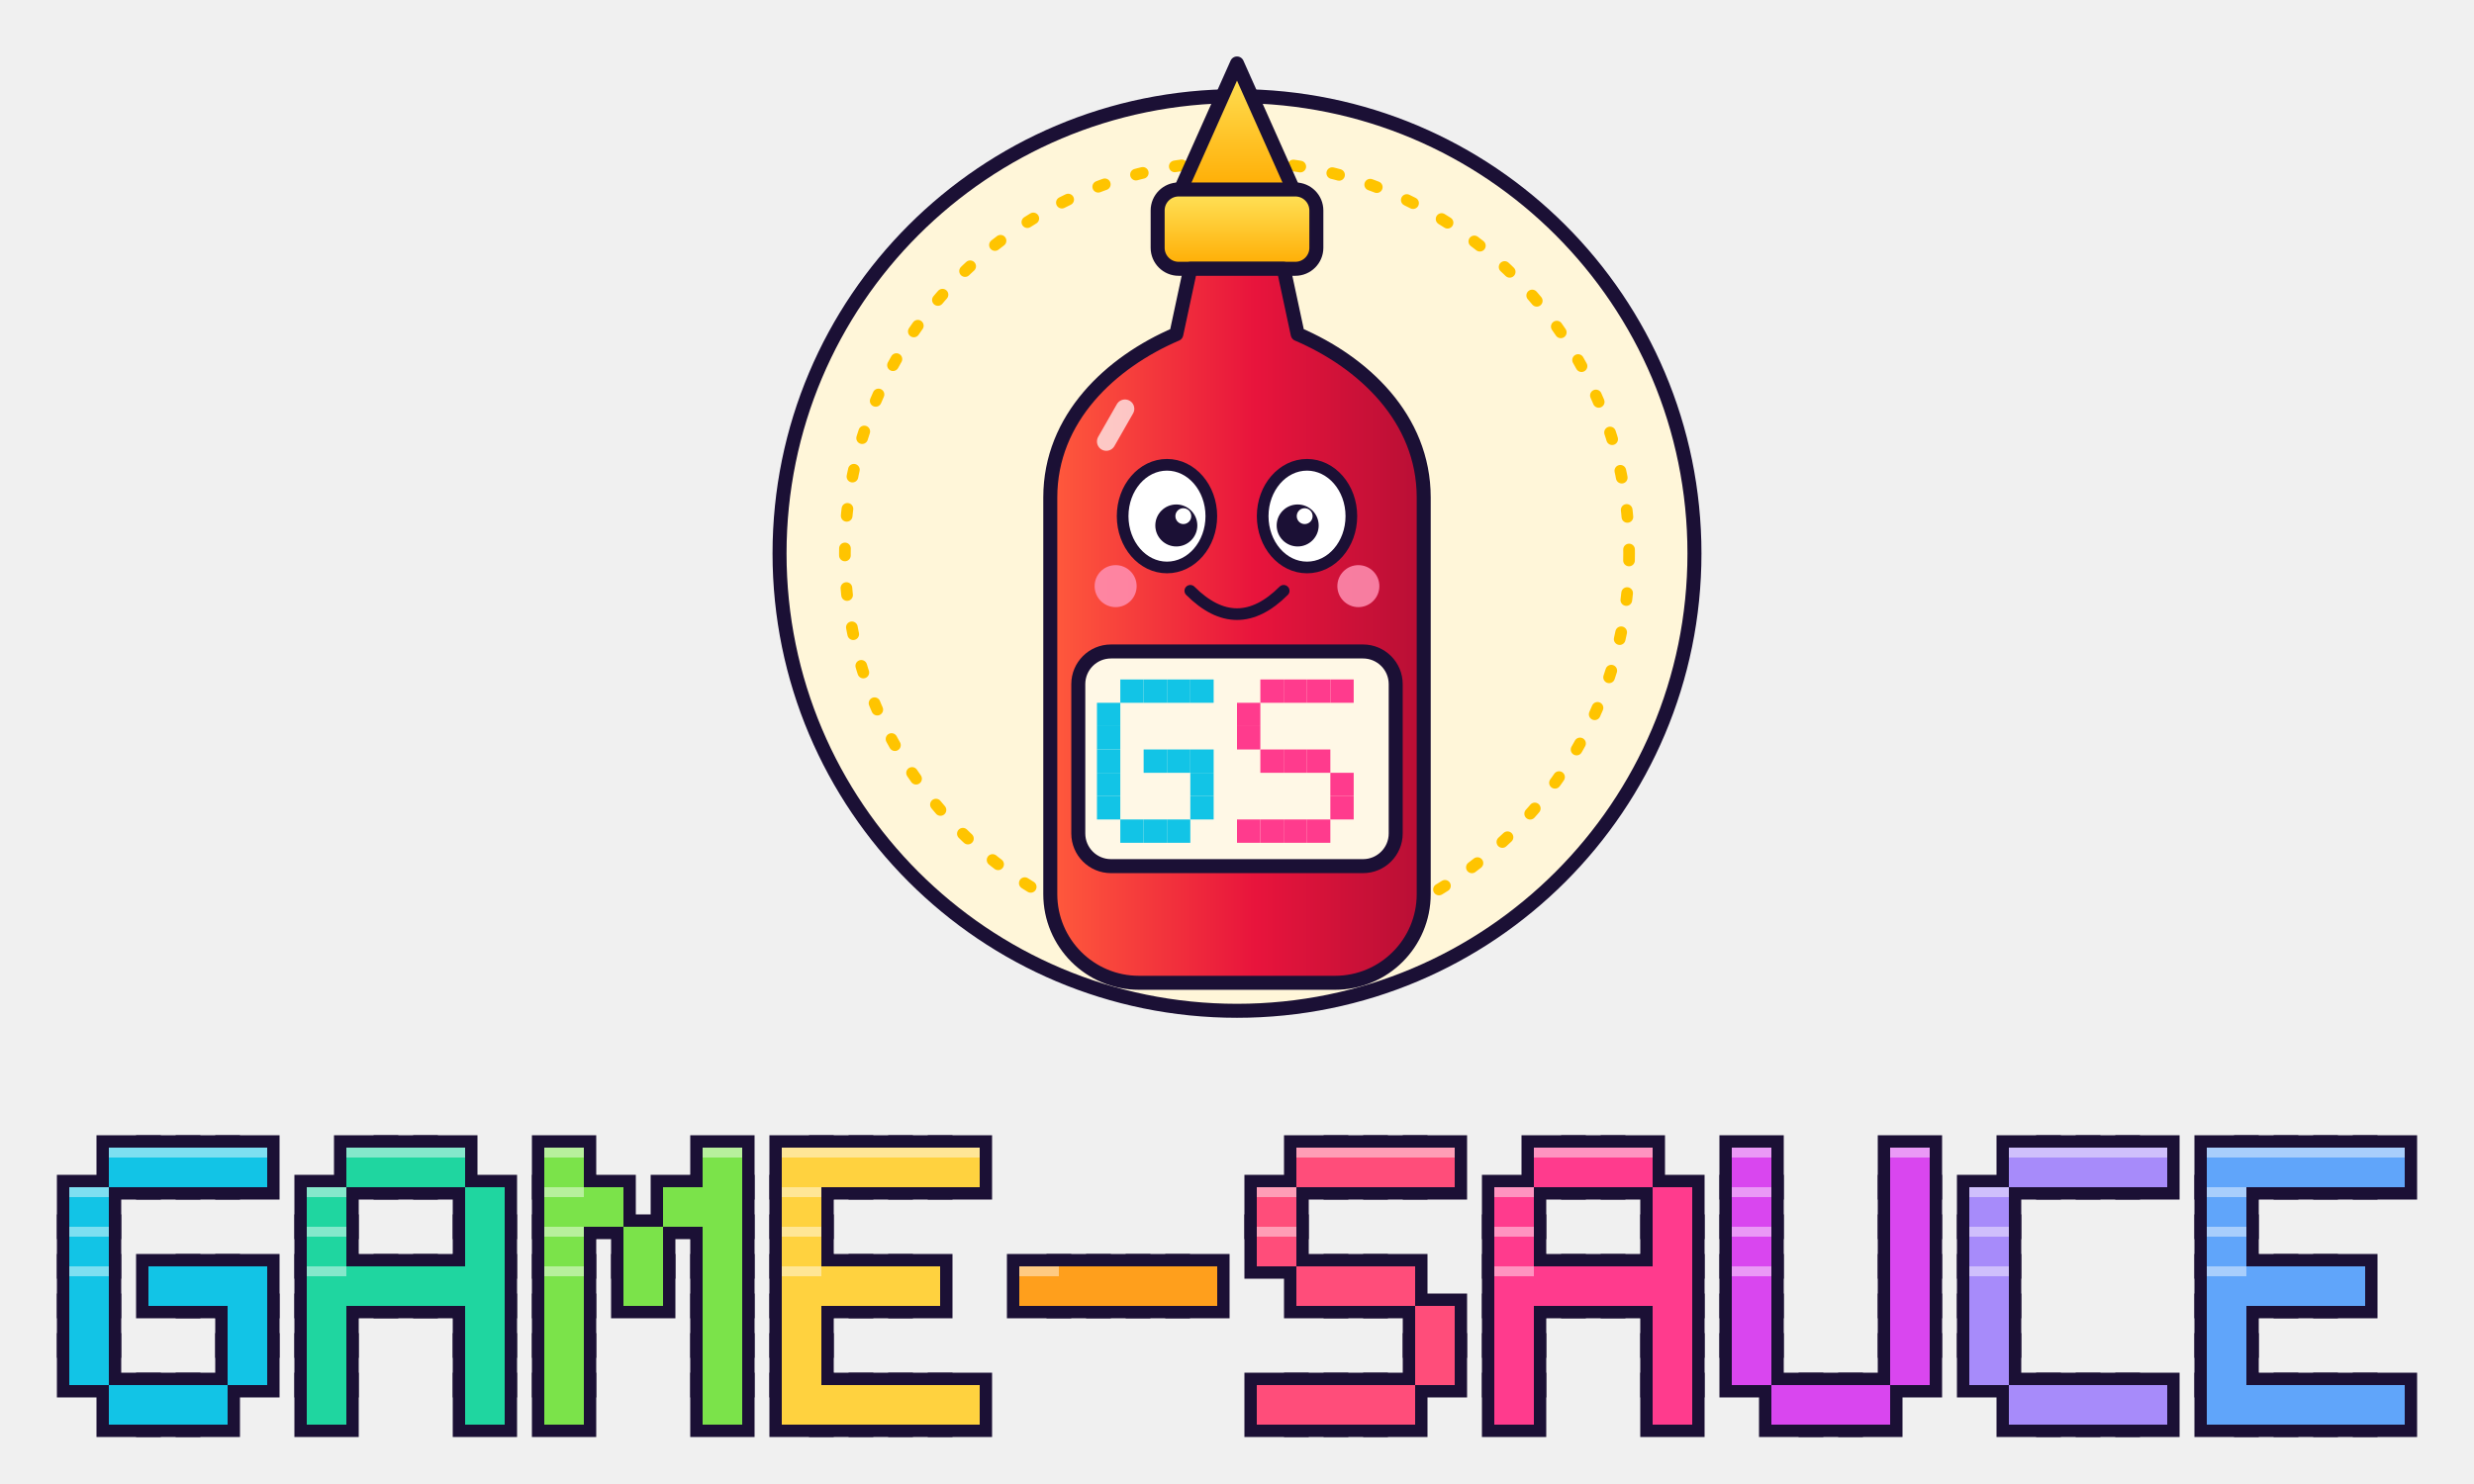
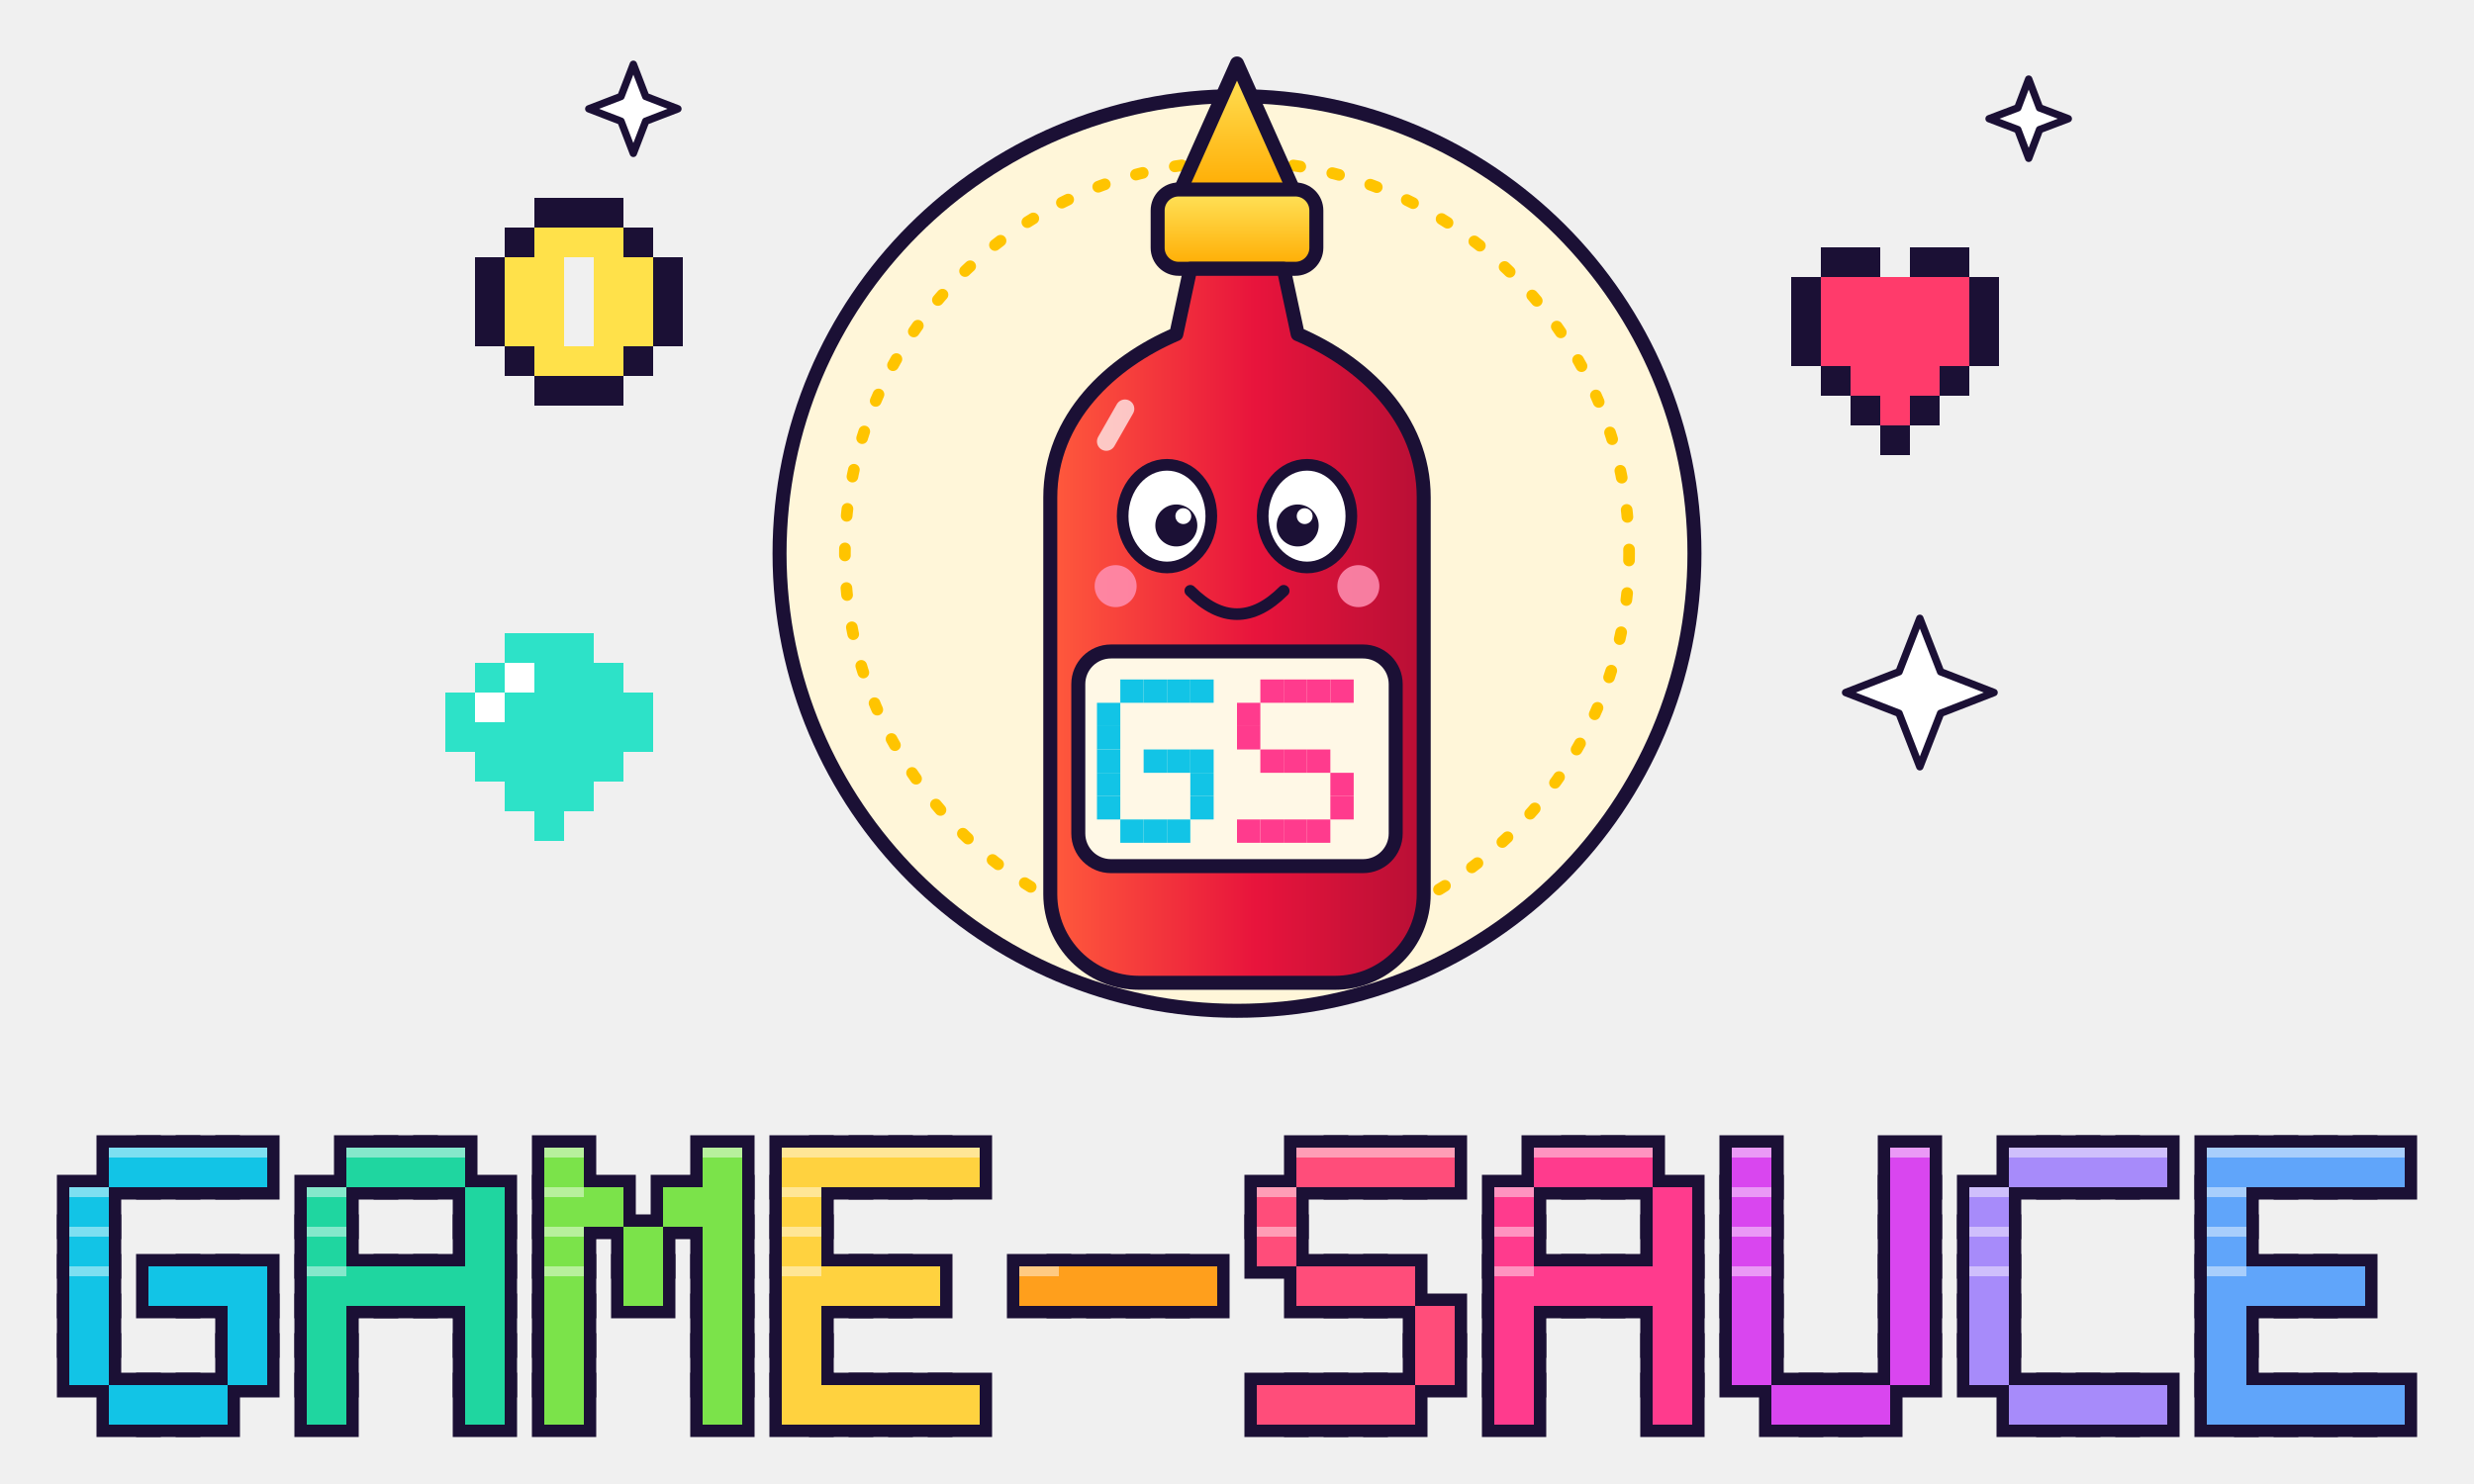
<svg xmlns="http://www.w3.org/2000/svg" viewBox="0 0 500 300" width="500" height="300">
  <defs>
    <linearGradient id="bg" x1="0" y1="0" x2="1" y2="1">
      <stop offset="0" stop-color="#ffc400" />
      <stop offset=".5" stop-color="#ff4d7a" />
      <stop offset="1" stop-color="#7b3ff2" />
    </linearGradient>
    <linearGradient id="bottle" x1="0" y1="0" x2="1" y2="0">
      <stop offset="0" stop-color="#ff5a3c" />
      <stop offset=".55" stop-color="#e8143c" />
      <stop offset="1" stop-color="#b80f35" />
    </linearGradient>
    <linearGradient id="cap" x1="0" y1="0" x2="0" y2="1">
      <stop offset="0" stop-color="#ffe45c" />
      <stop offset="1" stop-color="#ffab00" />
    </linearGradient>
  </defs>
  <g transform="translate(129.2453 -11.69811) scale(0.4716981)">
    <circle cx="256" cy="262" r="196" fill="#fff6d9" stroke="#1b1035" stroke-width="6" />
    <circle cx="256" cy="262" r="168" fill="none" stroke="#ffc400" stroke-width="5" stroke-dasharray="3 14" stroke-linecap="round" />
    <g stroke="#1b1035" stroke-width="6" stroke-linejoin="round" stroke-linecap="round">
      <path d="M256 52l-25 56h50z" fill="url(#cap)" />
      <rect x="222" y="106" width="68" height="34" rx="9" fill="url(#cap)" />
      <path d="M236 140h40l6 28c28 12 54 36 54 70v170a38 38 0 0 1-38 38H214a38 38 0 0 1-38-38V238c0-34 26-58 54-70z" fill="url(#bottle)" />
      <rect x="188" y="304" width="136" height="92" rx="14" fill="#fff8e6" />
    </g>
    <path d="M200 214l8-14" stroke="#ffffff" stroke-opacity=".7" stroke-width="8" stroke-linecap="round" fill="none" />
    <rect x="206" y="316" width="10" height="10" fill="#12c4e6" />
    <rect x="216" y="316" width="10" height="10" fill="#12c4e6" />
    <rect x="226" y="316" width="10" height="10" fill="#12c4e6" />
    <rect x="236" y="316" width="10" height="10" fill="#12c4e6" />
    <rect x="196" y="326" width="10" height="10" fill="#12c4e6" />
    <rect x="196" y="336" width="10" height="10" fill="#12c4e6" />
    <rect x="196" y="346" width="10" height="10" fill="#12c4e6" />
    <rect x="216" y="346" width="10" height="10" fill="#12c4e6" />
    <rect x="226" y="346" width="10" height="10" fill="#12c4e6" />
    <rect x="236" y="346" width="10" height="10" fill="#12c4e6" />
    <rect x="196" y="356" width="10" height="10" fill="#12c4e6" />
    <rect x="236" y="356" width="10" height="10" fill="#12c4e6" />
    <rect x="196" y="366" width="10" height="10" fill="#12c4e6" />
    <rect x="236" y="366" width="10" height="10" fill="#12c4e6" />
    <rect x="206" y="376" width="10" height="10" fill="#12c4e6" />
    <rect x="216" y="376" width="10" height="10" fill="#12c4e6" />
    <rect x="226" y="376" width="10" height="10" fill="#12c4e6" />
    <rect x="266" y="316" width="10" height="10" fill="#ff3b8d" />
    <rect x="276" y="316" width="10" height="10" fill="#ff3b8d" />
    <rect x="286" y="316" width="10" height="10" fill="#ff3b8d" />
    <rect x="296" y="316" width="10" height="10" fill="#ff3b8d" />
    <rect x="256" y="326" width="10" height="10" fill="#ff3b8d" />
    <rect x="256" y="336" width="10" height="10" fill="#ff3b8d" />
    <rect x="266" y="346" width="10" height="10" fill="#ff3b8d" />
    <rect x="276" y="346" width="10" height="10" fill="#ff3b8d" />
    <rect x="286" y="346" width="10" height="10" fill="#ff3b8d" />
    <rect x="296" y="356" width="10" height="10" fill="#ff3b8d" />
    <rect x="296" y="366" width="10" height="10" fill="#ff3b8d" />
    <rect x="256" y="376" width="10" height="10" fill="#ff3b8d" />
    <rect x="266" y="376" width="10" height="10" fill="#ff3b8d" />
    <rect x="276" y="376" width="10" height="10" fill="#ff3b8d" />
    <rect x="286" y="376" width="10" height="10" fill="#ff3b8d" />
    <g fill="#1b1035">
      <rect x="196" y="388" width="6" height="0" />
    </g>
    <g stroke="#1b1035" stroke-width="5" stroke-linecap="round">
      <ellipse cx="226" cy="246" rx="19" ry="22" fill="#ffffff" />
      <ellipse cx="286" cy="246" rx="19" ry="22" fill="#ffffff" />
      <circle cx="230" cy="250" r="9" fill="#1b1035" stroke="none" />
      <circle cx="282" cy="250" r="9" fill="#1b1035" stroke="none" />
      <circle cx="233" cy="246" r="3.4" fill="#ffffff" stroke="none" />
      <circle cx="285" cy="246" r="3.4" fill="#ffffff" stroke="none" />
      <path d="M236 278q20 20 40 0" fill="none" />
    </g>
    <circle cx="204" cy="276" r="9" fill="#ff8fb3" fill-opacity=".85" />
    <circle cx="308" cy="276" r="9" fill="#ff8fb3" fill-opacity=".85" />
    <path d="M256 52c0-10 8-10 8-20" stroke="none" fill="none" />
  </g>
+   <rect x="108" y="40" width="6" height="6" fill="#1b1035" />
+   <rect x="114" y="40" width="6" height="6" fill="#1b1035" />
+   <rect x="120" y="40" width="6" height="6" fill="#1b1035" />
+   <rect x="102" y="46" width="6" height="6" fill="#1b1035" />
+   <rect x="108" y="46" width="6" height="6" fill="#ffe14a" />
+   <rect x="114" y="46" width="6" height="6" fill="#ffe14a" />
+   <rect x="120" y="46" width="6" height="6" fill="#ffe14a" />
+   <rect x="126" y="46" width="6" height="6" fill="#1b1035" />
+   <rect x="96" y="52" width="6" height="6" fill="#1b1035" />
+   <rect x="102" y="52" width="6" height="6" fill="#ffe14a" />
+   <rect x="108" y="52" width="6" height="6" fill="#ffe14a" />
+   <rect x="120" y="52" width="6" height="6" fill="#ffe14a" />
+   <rect x="126" y="52" width="6" height="6" fill="#ffe14a" />
+   <rect x="132" y="52" width="6" height="6" fill="#1b1035" />
+   <rect x="96" y="58" width="6" height="6" fill="#1b1035" />
+   <rect x="102" y="58" width="6" height="6" fill="#ffe14a" />
+   <rect x="108" y="58" width="6" height="6" fill="#ffe14a" />
+   <rect x="120" y="58" width="6" height="6" fill="#ffe14a" />
+   <rect x="126" y="58" width="6" height="6" fill="#ffe14a" />
+   <rect x="132" y="58" width="6" height="6" fill="#1b1035" />
+   <rect x="96" y="64" width="6" height="6" fill="#1b1035" />
+   <rect x="102" y="64" width="6" height="6" fill="#ffe14a" />
+   <rect x="108" y="64" width="6" height="6" fill="#ffe14a" />
+   <rect x="120" y="64" width="6" height="6" fill="#ffe14a" />
+   <rect x="126" y="64" width="6" height="6" fill="#ffe14a" />
+   <rect x="132" y="64" width="6" height="6" fill="#1b1035" />
+   <rect x="102" y="70" width="6" height="6" fill="#1b1035" />
+   <rect x="108" y="70" width="6" height="6" fill="#ffe14a" />
+   <rect x="114" y="70" width="6" height="6" fill="#ffe14a" />
+   <rect x="120" y="70" width="6" height="6" fill="#ffe14a" />
+   <rect x="126" y="70" width="6" height="6" fill="#1b1035" />
+   <rect x="108" y="76" width="6" height="6" fill="#1b1035" />
+   <rect x="114" y="76" width="6" height="6" fill="#1b1035" />
+   <rect x="120" y="76" width="6" height="6" fill="#1b1035" />
+   <rect x="368" y="50" width="6" height="6" fill="#1b1035" />
+   <rect x="374" y="50" width="6" height="6" fill="#1b1035" />
+   <rect x="386" y="50" width="6" height="6" fill="#1b1035" />
+   <rect x="392" y="50" width="6" height="6" fill="#1b1035" />
+   <rect x="362" y="56" width="6" height="6" fill="#1b1035" />
+   <rect x="368" y="56" width="6" height="6" fill="#ff3b6b" />
+   <rect x="374" y="56" width="6" height="6" fill="#ff3b6b" />
+   <rect x="380" y="56" width="6" height="6" fill="#ff3b6b" />
+   <rect x="386" y="56" width="6" height="6" fill="#ff3b6b" />
+   <rect x="392" y="56" width="6" height="6" fill="#ff3b6b" />
+   <rect x="398" y="56" width="6" height="6" fill="#1b1035" />
+   <rect x="362" y="62" width="6" height="6" fill="#1b1035" />
+   <rect x="368" y="62" width="6" height="6" fill="#ff3b6b" />
+   <rect x="374" y="62" width="6" height="6" fill="#ff3b6b" />
+   <rect x="380" y="62" width="6" height="6" fill="#ff3b6b" />
+   <rect x="386" y="62" width="6" height="6" fill="#ff3b6b" />
+   <rect x="392" y="62" width="6" height="6" fill="#ff3b6b" />
+   <rect x="398" y="62" width="6" height="6" fill="#1b1035" />
+   <rect x="362" y="68" width="6" height="6" fill="#1b1035" />
+   <rect x="368" y="68" width="6" height="6" fill="#ff3b6b" />
+   <rect x="374" y="68" width="6" height="6" fill="#ff3b6b" />
+   <rect x="380" y="68" width="6" height="6" fill="#ff3b6b" />
+   <rect x="386" y="68" width="6" height="6" fill="#ff3b6b" />
+   <rect x="392" y="68" width="6" height="6" fill="#ff3b6b" />
+   <rect x="398" y="68" width="6" height="6" fill="#1b1035" />
+   <rect x="368" y="74" width="6" height="6" fill="#1b1035" />
+   <rect x="374" y="74" width="6" height="6" fill="#ff3b6b" />
+   <rect x="380" y="74" width="6" height="6" fill="#ff3b6b" />
+   <rect x="386" y="74" width="6" height="6" fill="#ff3b6b" />
+   <rect x="392" y="74" width="6" height="6" fill="#1b1035" />
+   <rect x="374" y="80" width="6" height="6" fill="#1b1035" />
+   <rect x="380" y="80" width="6" height="6" fill="#ff3b6b" />
+   <rect x="386" y="80" width="6" height="6" fill="#1b1035" />
+   <rect x="380" y="86" width="6" height="6" fill="#1b1035" />
+   <rect x="102" y="128" width="6" height="6" fill="#2de2c8" />
+   <rect x="108" y="128" width="6" height="6" fill="#2de2c8" />
+   <rect x="114" y="128" width="6" height="6" fill="#2de2c8" />
+   <rect x="96" y="134" width="6" height="6" fill="#2de2c8" />
+   <rect x="102" y="134" width="6" height="6" fill="#ffffff" />
+   <rect x="108" y="134" width="6" height="6" fill="#2de2c8" />
+   <rect x="114" y="134" width="6" height="6" fill="#2de2c8" />
+   <rect x="120" y="134" width="6" height="6" fill="#2de2c8" />
+   <rect x="90" y="140" width="6" height="6" fill="#2de2c8" />
+   <rect x="96" y="140" width="6" height="6" fill="#ffffff" />
+   <rect x="102" y="140" width="6" height="6" fill="#2de2c8" />
+   <rect x="108" y="140" width="6" height="6" fill="#2de2c8" />
+   <rect x="114" y="140" width="6" height="6" fill="#2de2c8" />
+   <rect x="120" y="140" width="6" height="6" fill="#2de2c8" />
+   <rect x="126" y="140" width="6" height="6" fill="#2de2c8" />
+   <rect x="90" y="146" width="6" height="6" fill="#2de2c8" />
+   <rect x="96" y="146" width="6" height="6" fill="#2de2c8" />
+   <rect x="102" y="146" width="6" height="6" fill="#2de2c8" />
+   <rect x="108" y="146" width="6" height="6" fill="#2de2c8" />
+   <rect x="114" y="146" width="6" height="6" fill="#2de2c8" />
+   <rect x="120" y="146" width="6" height="6" fill="#2de2c8" />
+   <rect x="126" y="146" width="6" height="6" fill="#2de2c8" />
+   <rect x="96" y="152" width="6" height="6" fill="#2de2c8" />
+   <rect x="102" y="152" width="6" height="6" fill="#2de2c8" />
+   <rect x="108" y="152" width="6" height="6" fill="#2de2c8" />
+   <rect x="114" y="152" width="6" height="6" fill="#2de2c8" />
+   <rect x="120" y="152" width="6" height="6" fill="#2de2c8" />
+   <rect x="102" y="158" width="6" height="6" fill="#2de2c8" />
+   <rect x="108" y="158" width="6" height="6" fill="#2de2c8" />
+   <rect x="114" y="158" width="6" height="6" fill="#2de2c8" />
+   <rect x="108" y="164" width="6" height="6" fill="#2de2c8" />
+   <path d="M388 125l4.2 10.8 10.8 4.2-10.8 4.2-4.2 10.8-4.2-10.8-10.8-4.2 10.8-4.2z" fill="#fff" stroke="#1b1035" stroke-width="1.5" stroke-linejoin="round" />
+   <path d="M128 13l2.5 6.5 6.5 2.5-6.5 2.5-2.5 6.5-2.5-6.5-6.5-2.5 6.5-2.5z" fill="#fff" stroke="#1b1035" stroke-width="1.5" stroke-linejoin="round" />
+   <path d="M410 16l2.2 5.8 5.8 2.2-5.8 2.2-2.2 5.8-2.2-5.8-5.8-2.2 5.8-2.2z" fill="#fff" stroke="#1b1035" stroke-width="1.5" stroke-linejoin="round" />
  <g fill="#1b1035">
    <rect x="19.5" y="229.5" width="13" height="13" />
    <rect x="27.5" y="229.5" width="13" height="13" />
    <rect x="35.5" y="229.5" width="13" height="13" />
    <rect x="43.5" y="229.5" width="13" height="13" />
    <rect x="11.5" y="237.5" width="13" height="13" />
    <rect x="11.5" y="245.5" width="13" height="13" />
    <rect x="11.5" y="253.5" width="13" height="13" />
    <rect x="27.5" y="253.5" width="13" height="13" />
    <rect x="35.5" y="253.5" width="13" height="13" />
    <rect x="43.5" y="253.5" width="13" height="13" />
    <rect x="11.5" y="261.5" width="13" height="13" />
    <rect x="43.5" y="261.5" width="13" height="13" />
    <rect x="11.5" y="269.5" width="13" height="13" />
    <rect x="43.5" y="269.5" width="13" height="13" />
    <rect x="19.5" y="277.5" width="13" height="13" />
    <rect x="27.5" y="277.5" width="13" height="13" />
    <rect x="35.5" y="277.5" width="13" height="13" />
    <rect x="67.5" y="229.5" width="13" height="13" />
    <rect x="75.5" y="229.5" width="13" height="13" />
    <rect x="83.5" y="229.5" width="13" height="13" />
    <rect x="59.5" y="237.5" width="13" height="13" />
    <rect x="91.5" y="237.5" width="13" height="13" />
    <rect x="59.5" y="245.5" width="13" height="13" />
    <rect x="91.5" y="245.5" width="13" height="13" />
    <rect x="59.5" y="253.5" width="13" height="13" />
    <rect x="67.5" y="253.5" width="13" height="13" />
    <rect x="75.5" y="253.5" width="13" height="13" />
    <rect x="83.5" y="253.5" width="13" height="13" />
    <rect x="91.5" y="253.5" width="13" height="13" />
    <rect x="59.5" y="261.5" width="13" height="13" />
    <rect x="91.5" y="261.5" width="13" height="13" />
    <rect x="59.5" y="269.5" width="13" height="13" />
    <rect x="91.5" y="269.5" width="13" height="13" />
    <rect x="59.5" y="277.5" width="13" height="13" />
    <rect x="91.5" y="277.5" width="13" height="13" />
    <rect x="107.5" y="229.5" width="13" height="13" />
    <rect x="139.5" y="229.5" width="13" height="13" />
    <rect x="107.5" y="237.5" width="13" height="13" />
    <rect x="115.5" y="237.5" width="13" height="13" />
    <rect x="131.5" y="237.5" width="13" height="13" />
    <rect x="139.5" y="237.5" width="13" height="13" />
    <rect x="107.5" y="245.5" width="13" height="13" />
    <rect x="123.5" y="245.5" width="13" height="13" />
    <rect x="139.5" y="245.5" width="13" height="13" />
    <rect x="107.5" y="253.5" width="13" height="13" />
    <rect x="123.5" y="253.5" width="13" height="13" />
    <rect x="139.5" y="253.5" width="13" height="13" />
    <rect x="107.5" y="261.5" width="13" height="13" />
    <rect x="139.5" y="261.5" width="13" height="13" />
    <rect x="107.5" y="269.5" width="13" height="13" />
    <rect x="139.5" y="269.5" width="13" height="13" />
    <rect x="107.5" y="277.5" width="13" height="13" />
    <rect x="139.5" y="277.5" width="13" height="13" />
    <rect x="155.5" y="229.5" width="13" height="13" />
    <rect x="163.5" y="229.5" width="13" height="13" />
    <rect x="171.5" y="229.5" width="13" height="13" />
    <rect x="179.5" y="229.5" width="13" height="13" />
    <rect x="187.5" y="229.5" width="13" height="13" />
    <rect x="155.5" y="237.5" width="13" height="13" />
    <rect x="155.5" y="245.5" width="13" height="13" />
    <rect x="155.5" y="253.5" width="13" height="13" />
    <rect x="163.5" y="253.5" width="13" height="13" />
    <rect x="171.5" y="253.5" width="13" height="13" />
    <rect x="179.5" y="253.5" width="13" height="13" />
    <rect x="155.5" y="261.5" width="13" height="13" />
    <rect x="155.5" y="269.5" width="13" height="13" />
    <rect x="155.5" y="277.5" width="13" height="13" />
    <rect x="163.5" y="277.5" width="13" height="13" />
    <rect x="171.5" y="277.5" width="13" height="13" />
    <rect x="179.5" y="277.5" width="13" height="13" />
    <rect x="187.5" y="277.5" width="13" height="13" />
    <rect x="203.5" y="253.5" width="13" height="13" />
    <rect x="211.5" y="253.5" width="13" height="13" />
    <rect x="219.5" y="253.5" width="13" height="13" />
    <rect x="227.5" y="253.5" width="13" height="13" />
    <rect x="235.5" y="253.5" width="13" height="13" />
    <rect x="259.5" y="229.5" width="13" height="13" />
    <rect x="267.5" y="229.5" width="13" height="13" />
    <rect x="275.5" y="229.5" width="13" height="13" />
    <rect x="283.5" y="229.5" width="13" height="13" />
    <rect x="251.5" y="237.5" width="13" height="13" />
    <rect x="251.5" y="245.5" width="13" height="13" />
    <rect x="259.5" y="253.5" width="13" height="13" />
    <rect x="267.5" y="253.5" width="13" height="13" />
    <rect x="275.5" y="253.5" width="13" height="13" />
    <rect x="283.5" y="261.5" width="13" height="13" />
    <rect x="283.5" y="269.5" width="13" height="13" />
    <rect x="251.5" y="277.5" width="13" height="13" />
    <rect x="259.5" y="277.5" width="13" height="13" />
    <rect x="267.5" y="277.5" width="13" height="13" />
    <rect x="275.5" y="277.5" width="13" height="13" />
    <rect x="307.5" y="229.5" width="13" height="13" />
    <rect x="315.5" y="229.5" width="13" height="13" />
    <rect x="323.5" y="229.5" width="13" height="13" />
    <rect x="299.5" y="237.5" width="13" height="13" />
    <rect x="331.5" y="237.5" width="13" height="13" />
    <rect x="299.5" y="245.5" width="13" height="13" />
    <rect x="331.5" y="245.5" width="13" height="13" />
    <rect x="299.5" y="253.5" width="13" height="13" />
    <rect x="307.5" y="253.5" width="13" height="13" />
    <rect x="315.5" y="253.5" width="13" height="13" />
    <rect x="323.5" y="253.5" width="13" height="13" />
    <rect x="331.5" y="253.5" width="13" height="13" />
    <rect x="299.5" y="261.5" width="13" height="13" />
    <rect x="331.5" y="261.5" width="13" height="13" />
    <rect x="299.5" y="269.5" width="13" height="13" />
    <rect x="331.5" y="269.5" width="13" height="13" />
    <rect x="299.5" y="277.5" width="13" height="13" />
    <rect x="331.5" y="277.5" width="13" height="13" />
    <rect x="347.5" y="229.5" width="13" height="13" />
    <rect x="379.5" y="229.5" width="13" height="13" />
    <rect x="347.5" y="237.5" width="13" height="13" />
    <rect x="379.5" y="237.5" width="13" height="13" />
    <rect x="347.5" y="245.5" width="13" height="13" />
    <rect x="379.5" y="245.5" width="13" height="13" />
    <rect x="347.5" y="253.5" width="13" height="13" />
    <rect x="379.5" y="253.5" width="13" height="13" />
    <rect x="347.5" y="261.5" width="13" height="13" />
    <rect x="379.5" y="261.5" width="13" height="13" />
    <rect x="347.5" y="269.5" width="13" height="13" />
    <rect x="379.5" y="269.5" width="13" height="13" />
    <rect x="355.5" y="277.5" width="13" height="13" />
    <rect x="363.5" y="277.5" width="13" height="13" />
    <rect x="371.5" y="277.5" width="13" height="13" />
    <rect x="403.5" y="229.5" width="13" height="13" />
    <rect x="411.5" y="229.5" width="13" height="13" />
    <rect x="419.5" y="229.5" width="13" height="13" />
    <rect x="427.5" y="229.5" width="13" height="13" />
    <rect x="395.5" y="237.5" width="13" height="13" />
    <rect x="395.5" y="245.5" width="13" height="13" />
    <rect x="395.5" y="253.5" width="13" height="13" />
    <rect x="395.5" y="261.5" width="13" height="13" />
    <rect x="395.5" y="269.5" width="13" height="13" />
    <rect x="403.5" y="277.5" width="13" height="13" />
    <rect x="411.5" y="277.5" width="13" height="13" />
    <rect x="419.5" y="277.5" width="13" height="13" />
    <rect x="427.5" y="277.5" width="13" height="13" />
    <rect x="443.5" y="229.5" width="13" height="13" />
    <rect x="451.5" y="229.5" width="13" height="13" />
    <rect x="459.5" y="229.5" width="13" height="13" />
    <rect x="467.5" y="229.5" width="13" height="13" />
    <rect x="475.5" y="229.5" width="13" height="13" />
    <rect x="443.5" y="237.5" width="13" height="13" />
    <rect x="443.5" y="245.5" width="13" height="13" />
    <rect x="443.5" y="253.5" width="13" height="13" />
    <rect x="451.5" y="253.5" width="13" height="13" />
    <rect x="459.5" y="253.5" width="13" height="13" />
    <rect x="467.5" y="253.5" width="13" height="13" />
    <rect x="443.5" y="261.5" width="13" height="13" />
    <rect x="443.5" y="269.5" width="13" height="13" />
    <rect x="443.5" y="277.5" width="13" height="13" />
    <rect x="451.5" y="277.5" width="13" height="13" />
    <rect x="459.5" y="277.5" width="13" height="13" />
    <rect x="467.5" y="277.5" width="13" height="13" />
    <rect x="475.5" y="277.5" width="13" height="13" />
  </g>
  <rect x="22.0" y="232" width="8" height="8" fill="#12c4e6" />
  <rect x="30.0" y="232" width="8" height="8" fill="#12c4e6" />
  <rect x="38.0" y="232" width="8" height="8" fill="#12c4e6" />
  <rect x="46.0" y="232" width="8" height="8" fill="#12c4e6" />
  <rect x="14.0" y="240" width="8" height="8" fill="#12c4e6" />
  <rect x="14.0" y="248" width="8" height="8" fill="#12c4e6" />
  <rect x="14.0" y="256" width="8" height="8" fill="#12c4e6" />
  <rect x="30.0" y="256" width="8" height="8" fill="#12c4e6" />
  <rect x="38.0" y="256" width="8" height="8" fill="#12c4e6" />
  <rect x="46.0" y="256" width="8" height="8" fill="#12c4e6" />
  <rect x="14.0" y="264" width="8" height="8" fill="#12c4e6" />
  <rect x="46.0" y="264" width="8" height="8" fill="#12c4e6" />
  <rect x="14.0" y="272" width="8" height="8" fill="#12c4e6" />
  <rect x="46.0" y="272" width="8" height="8" fill="#12c4e6" />
  <rect x="22.0" y="280" width="8" height="8" fill="#12c4e6" />
  <rect x="30.0" y="280" width="8" height="8" fill="#12c4e6" />
  <rect x="38.0" y="280" width="8" height="8" fill="#12c4e6" />
  <rect x="70.0" y="232" width="8" height="8" fill="#1fd6a0" />
  <rect x="78.0" y="232" width="8" height="8" fill="#1fd6a0" />
  <rect x="86.0" y="232" width="8" height="8" fill="#1fd6a0" />
  <rect x="62.0" y="240" width="8" height="8" fill="#1fd6a0" />
  <rect x="94.0" y="240" width="8" height="8" fill="#1fd6a0" />
  <rect x="62.0" y="248" width="8" height="8" fill="#1fd6a0" />
  <rect x="94.0" y="248" width="8" height="8" fill="#1fd6a0" />
  <rect x="62.0" y="256" width="8" height="8" fill="#1fd6a0" />
  <rect x="70.0" y="256" width="8" height="8" fill="#1fd6a0" />
  <rect x="78.0" y="256" width="8" height="8" fill="#1fd6a0" />
  <rect x="86.0" y="256" width="8" height="8" fill="#1fd6a0" />
  <rect x="94.0" y="256" width="8" height="8" fill="#1fd6a0" />
  <rect x="62.0" y="264" width="8" height="8" fill="#1fd6a0" />
  <rect x="94.0" y="264" width="8" height="8" fill="#1fd6a0" />
  <rect x="62.0" y="272" width="8" height="8" fill="#1fd6a0" />
  <rect x="94.0" y="272" width="8" height="8" fill="#1fd6a0" />
  <rect x="62.0" y="280" width="8" height="8" fill="#1fd6a0" />
  <rect x="94.0" y="280" width="8" height="8" fill="#1fd6a0" />
  <rect x="110.0" y="232" width="8" height="8" fill="#7be34a" />
  <rect x="142.0" y="232" width="8" height="8" fill="#7be34a" />
  <rect x="110.0" y="240" width="8" height="8" fill="#7be34a" />
  <rect x="118.0" y="240" width="8" height="8" fill="#7be34a" />
  <rect x="134.0" y="240" width="8" height="8" fill="#7be34a" />
  <rect x="142.0" y="240" width="8" height="8" fill="#7be34a" />
  <rect x="110.0" y="248" width="8" height="8" fill="#7be34a" />
  <rect x="126.0" y="248" width="8" height="8" fill="#7be34a" />
  <rect x="142.0" y="248" width="8" height="8" fill="#7be34a" />
  <rect x="110.0" y="256" width="8" height="8" fill="#7be34a" />
  <rect x="126.0" y="256" width="8" height="8" fill="#7be34a" />
  <rect x="142.0" y="256" width="8" height="8" fill="#7be34a" />
  <rect x="110.0" y="264" width="8" height="8" fill="#7be34a" />
  <rect x="142.0" y="264" width="8" height="8" fill="#7be34a" />
  <rect x="110.0" y="272" width="8" height="8" fill="#7be34a" />
  <rect x="142.0" y="272" width="8" height="8" fill="#7be34a" />
  <rect x="110.0" y="280" width="8" height="8" fill="#7be34a" />
  <rect x="142.0" y="280" width="8" height="8" fill="#7be34a" />
  <rect x="158.0" y="232" width="8" height="8" fill="#ffd23f" />
  <rect x="166.0" y="232" width="8" height="8" fill="#ffd23f" />
  <rect x="174.0" y="232" width="8" height="8" fill="#ffd23f" />
  <rect x="182.0" y="232" width="8" height="8" fill="#ffd23f" />
  <rect x="190.0" y="232" width="8" height="8" fill="#ffd23f" />
  <rect x="158.0" y="240" width="8" height="8" fill="#ffd23f" />
  <rect x="158.0" y="248" width="8" height="8" fill="#ffd23f" />
  <rect x="158.0" y="256" width="8" height="8" fill="#ffd23f" />
  <rect x="166.0" y="256" width="8" height="8" fill="#ffd23f" />
  <rect x="174.0" y="256" width="8" height="8" fill="#ffd23f" />
  <rect x="182.0" y="256" width="8" height="8" fill="#ffd23f" />
  <rect x="158.0" y="264" width="8" height="8" fill="#ffd23f" />
  <rect x="158.0" y="272" width="8" height="8" fill="#ffd23f" />
  <rect x="158.0" y="280" width="8" height="8" fill="#ffd23f" />
  <rect x="166.0" y="280" width="8" height="8" fill="#ffd23f" />
  <rect x="174.0" y="280" width="8" height="8" fill="#ffd23f" />
  <rect x="182.0" y="280" width="8" height="8" fill="#ffd23f" />
  <rect x="190.0" y="280" width="8" height="8" fill="#ffd23f" />
  <rect x="206.0" y="256" width="8" height="8" fill="#ff9f1c" />
  <rect x="214.0" y="256" width="8" height="8" fill="#ff9f1c" />
  <rect x="222.0" y="256" width="8" height="8" fill="#ff9f1c" />
  <rect x="230.0" y="256" width="8" height="8" fill="#ff9f1c" />
  <rect x="238.0" y="256" width="8" height="8" fill="#ff9f1c" />
  <rect x="262.0" y="232" width="8" height="8" fill="#ff4d7a" />
  <rect x="270.0" y="232" width="8" height="8" fill="#ff4d7a" />
  <rect x="278.0" y="232" width="8" height="8" fill="#ff4d7a" />
  <rect x="286.0" y="232" width="8" height="8" fill="#ff4d7a" />
  <rect x="254.0" y="240" width="8" height="8" fill="#ff4d7a" />
  <rect x="254.0" y="248" width="8" height="8" fill="#ff4d7a" />
  <rect x="262.0" y="256" width="8" height="8" fill="#ff4d7a" />
  <rect x="270.0" y="256" width="8" height="8" fill="#ff4d7a" />
  <rect x="278.0" y="256" width="8" height="8" fill="#ff4d7a" />
  <rect x="286.0" y="264" width="8" height="8" fill="#ff4d7a" />
  <rect x="286.0" y="272" width="8" height="8" fill="#ff4d7a" />
  <rect x="254.0" y="280" width="8" height="8" fill="#ff4d7a" />
  <rect x="262.0" y="280" width="8" height="8" fill="#ff4d7a" />
  <rect x="270.0" y="280" width="8" height="8" fill="#ff4d7a" />
  <rect x="278.0" y="280" width="8" height="8" fill="#ff4d7a" />
  <rect x="310.0" y="232" width="8" height="8" fill="#ff3b8d" />
  <rect x="318.0" y="232" width="8" height="8" fill="#ff3b8d" />
  <rect x="326.0" y="232" width="8" height="8" fill="#ff3b8d" />
  <rect x="302.0" y="240" width="8" height="8" fill="#ff3b8d" />
  <rect x="334.0" y="240" width="8" height="8" fill="#ff3b8d" />
  <rect x="302.0" y="248" width="8" height="8" fill="#ff3b8d" />
  <rect x="334.0" y="248" width="8" height="8" fill="#ff3b8d" />
  <rect x="302.0" y="256" width="8" height="8" fill="#ff3b8d" />
  <rect x="310.0" y="256" width="8" height="8" fill="#ff3b8d" />
  <rect x="318.0" y="256" width="8" height="8" fill="#ff3b8d" />
  <rect x="326.0" y="256" width="8" height="8" fill="#ff3b8d" />
  <rect x="334.0" y="256" width="8" height="8" fill="#ff3b8d" />
  <rect x="302.0" y="264" width="8" height="8" fill="#ff3b8d" />
  <rect x="334.0" y="264" width="8" height="8" fill="#ff3b8d" />
  <rect x="302.0" y="272" width="8" height="8" fill="#ff3b8d" />
  <rect x="334.0" y="272" width="8" height="8" fill="#ff3b8d" />
  <rect x="302.0" y="280" width="8" height="8" fill="#ff3b8d" />
  <rect x="334.0" y="280" width="8" height="8" fill="#ff3b8d" />
  <rect x="350.0" y="232" width="8" height="8" fill="#d946ef" />
  <rect x="382.0" y="232" width="8" height="8" fill="#d946ef" />
  <rect x="350.0" y="240" width="8" height="8" fill="#d946ef" />
  <rect x="382.0" y="240" width="8" height="8" fill="#d946ef" />
  <rect x="350.0" y="248" width="8" height="8" fill="#d946ef" />
  <rect x="382.0" y="248" width="8" height="8" fill="#d946ef" />
  <rect x="350.0" y="256" width="8" height="8" fill="#d946ef" />
  <rect x="382.0" y="256" width="8" height="8" fill="#d946ef" />
  <rect x="350.0" y="264" width="8" height="8" fill="#d946ef" />
  <rect x="382.0" y="264" width="8" height="8" fill="#d946ef" />
  <rect x="350.0" y="272" width="8" height="8" fill="#d946ef" />
  <rect x="382.0" y="272" width="8" height="8" fill="#d946ef" />
  <rect x="358.0" y="280" width="8" height="8" fill="#d946ef" />
  <rect x="366.0" y="280" width="8" height="8" fill="#d946ef" />
  <rect x="374.0" y="280" width="8" height="8" fill="#d946ef" />
  <rect x="406.0" y="232" width="8" height="8" fill="#a78bfa" />
  <rect x="414.0" y="232" width="8" height="8" fill="#a78bfa" />
  <rect x="422.0" y="232" width="8" height="8" fill="#a78bfa" />
  <rect x="430.0" y="232" width="8" height="8" fill="#a78bfa" />
  <rect x="398.0" y="240" width="8" height="8" fill="#a78bfa" />
  <rect x="398.0" y="248" width="8" height="8" fill="#a78bfa" />
  <rect x="398.0" y="256" width="8" height="8" fill="#a78bfa" />
  <rect x="398.0" y="264" width="8" height="8" fill="#a78bfa" />
  <rect x="398.0" y="272" width="8" height="8" fill="#a78bfa" />
  <rect x="406.0" y="280" width="8" height="8" fill="#a78bfa" />
  <rect x="414.0" y="280" width="8" height="8" fill="#a78bfa" />
  <rect x="422.0" y="280" width="8" height="8" fill="#a78bfa" />
  <rect x="430.0" y="280" width="8" height="8" fill="#a78bfa" />
  <rect x="446.0" y="232" width="8" height="8" fill="#60a5fa" />
  <rect x="454.0" y="232" width="8" height="8" fill="#60a5fa" />
  <rect x="462.0" y="232" width="8" height="8" fill="#60a5fa" />
  <rect x="470.0" y="232" width="8" height="8" fill="#60a5fa" />
  <rect x="478.0" y="232" width="8" height="8" fill="#60a5fa" />
  <rect x="446.0" y="240" width="8" height="8" fill="#60a5fa" />
  <rect x="446.0" y="248" width="8" height="8" fill="#60a5fa" />
  <rect x="446.0" y="256" width="8" height="8" fill="#60a5fa" />
  <rect x="454.0" y="256" width="8" height="8" fill="#60a5fa" />
  <rect x="462.0" y="256" width="8" height="8" fill="#60a5fa" />
  <rect x="470.0" y="256" width="8" height="8" fill="#60a5fa" />
  <rect x="446.0" y="264" width="8" height="8" fill="#60a5fa" />
  <rect x="446.0" y="272" width="8" height="8" fill="#60a5fa" />
  <rect x="446.0" y="280" width="8" height="8" fill="#60a5fa" />
  <rect x="454.0" y="280" width="8" height="8" fill="#60a5fa" />
  <rect x="462.0" y="280" width="8" height="8" fill="#60a5fa" />
  <rect x="470.0" y="280" width="8" height="8" fill="#60a5fa" />
  <rect x="478.0" y="280" width="8" height="8" fill="#60a5fa" />
  <rect x="22.0" y="232" width="8" height="2" fill="#fff" fill-opacity=".45" />
  <rect x="30.0" y="232" width="8" height="2" fill="#fff" fill-opacity=".45" />
  <rect x="38.0" y="232" width="8" height="2" fill="#fff" fill-opacity=".45" />
  <rect x="46.0" y="232" width="8" height="2" fill="#fff" fill-opacity=".45" />
  <rect x="14.0" y="240" width="8" height="2" fill="#fff" fill-opacity=".45" />
  <rect x="14.0" y="248" width="8" height="2" fill="#fff" fill-opacity=".45" />
  <rect x="14.0" y="256" width="8" height="2" fill="#fff" fill-opacity=".45" />
  <rect x="70.0" y="232" width="8" height="2" fill="#fff" fill-opacity=".45" />
  <rect x="78.0" y="232" width="8" height="2" fill="#fff" fill-opacity=".45" />
  <rect x="86.0" y="232" width="8" height="2" fill="#fff" fill-opacity=".45" />
  <rect x="62.0" y="240" width="8" height="2" fill="#fff" fill-opacity=".45" />
  <rect x="62.0" y="248" width="8" height="2" fill="#fff" fill-opacity=".45" />
  <rect x="62.0" y="256" width="8" height="2" fill="#fff" fill-opacity=".45" />
  <rect x="110.0" y="232" width="8" height="2" fill="#fff" fill-opacity=".45" />
  <rect x="142.0" y="232" width="8" height="2" fill="#fff" fill-opacity=".45" />
  <rect x="110.0" y="240" width="8" height="2" fill="#fff" fill-opacity=".45" />
  <rect x="110.0" y="248" width="8" height="2" fill="#fff" fill-opacity=".45" />
  <rect x="110.0" y="256" width="8" height="2" fill="#fff" fill-opacity=".45" />
  <rect x="158.0" y="232" width="8" height="2" fill="#fff" fill-opacity=".45" />
  <rect x="166.0" y="232" width="8" height="2" fill="#fff" fill-opacity=".45" />
  <rect x="174.0" y="232" width="8" height="2" fill="#fff" fill-opacity=".45" />
  <rect x="182.0" y="232" width="8" height="2" fill="#fff" fill-opacity=".45" />
  <rect x="190.0" y="232" width="8" height="2" fill="#fff" fill-opacity=".45" />
  <rect x="158.0" y="240" width="8" height="2" fill="#fff" fill-opacity=".45" />
  <rect x="158.0" y="248" width="8" height="2" fill="#fff" fill-opacity=".45" />
  <rect x="158.0" y="256" width="8" height="2" fill="#fff" fill-opacity=".45" />
  <rect x="206.0" y="256" width="8" height="2" fill="#fff" fill-opacity=".45" />
  <rect x="262.0" y="232" width="8" height="2" fill="#fff" fill-opacity=".45" />
  <rect x="270.0" y="232" width="8" height="2" fill="#fff" fill-opacity=".45" />
  <rect x="278.0" y="232" width="8" height="2" fill="#fff" fill-opacity=".45" />
  <rect x="286.0" y="232" width="8" height="2" fill="#fff" fill-opacity=".45" />
  <rect x="254.0" y="240" width="8" height="2" fill="#fff" fill-opacity=".45" />
  <rect x="254.0" y="248" width="8" height="2" fill="#fff" fill-opacity=".45" />
  <rect x="310.0" y="232" width="8" height="2" fill="#fff" fill-opacity=".45" />
  <rect x="318.0" y="232" width="8" height="2" fill="#fff" fill-opacity=".45" />
  <rect x="326.0" y="232" width="8" height="2" fill="#fff" fill-opacity=".45" />
  <rect x="302.0" y="240" width="8" height="2" fill="#fff" fill-opacity=".45" />
  <rect x="302.0" y="248" width="8" height="2" fill="#fff" fill-opacity=".45" />
  <rect x="302.0" y="256" width="8" height="2" fill="#fff" fill-opacity=".45" />
  <rect x="350.0" y="232" width="8" height="2" fill="#fff" fill-opacity=".45" />
  <rect x="382.0" y="232" width="8" height="2" fill="#fff" fill-opacity=".45" />
  <rect x="350.0" y="240" width="8" height="2" fill="#fff" fill-opacity=".45" />
  <rect x="350.0" y="248" width="8" height="2" fill="#fff" fill-opacity=".45" />
  <rect x="350.0" y="256" width="8" height="2" fill="#fff" fill-opacity=".45" />
  <rect x="406.0" y="232" width="8" height="2" fill="#fff" fill-opacity=".45" />
  <rect x="414.0" y="232" width="8" height="2" fill="#fff" fill-opacity=".45" />
  <rect x="422.0" y="232" width="8" height="2" fill="#fff" fill-opacity=".45" />
  <rect x="430.0" y="232" width="8" height="2" fill="#fff" fill-opacity=".45" />
  <rect x="398.0" y="240" width="8" height="2" fill="#fff" fill-opacity=".45" />
  <rect x="398.0" y="248" width="8" height="2" fill="#fff" fill-opacity=".45" />
  <rect x="398.0" y="256" width="8" height="2" fill="#fff" fill-opacity=".45" />
  <rect x="446.0" y="232" width="8" height="2" fill="#fff" fill-opacity=".45" />
  <rect x="454.0" y="232" width="8" height="2" fill="#fff" fill-opacity=".45" />
  <rect x="462.0" y="232" width="8" height="2" fill="#fff" fill-opacity=".45" />
  <rect x="470.0" y="232" width="8" height="2" fill="#fff" fill-opacity=".45" />
  <rect x="478.0" y="232" width="8" height="2" fill="#fff" fill-opacity=".45" />
  <rect x="446.0" y="240" width="8" height="2" fill="#fff" fill-opacity=".45" />
  <rect x="446.0" y="248" width="8" height="2" fill="#fff" fill-opacity=".45" />
  <rect x="446.0" y="256" width="8" height="2" fill="#fff" fill-opacity=".45" />
</svg>
